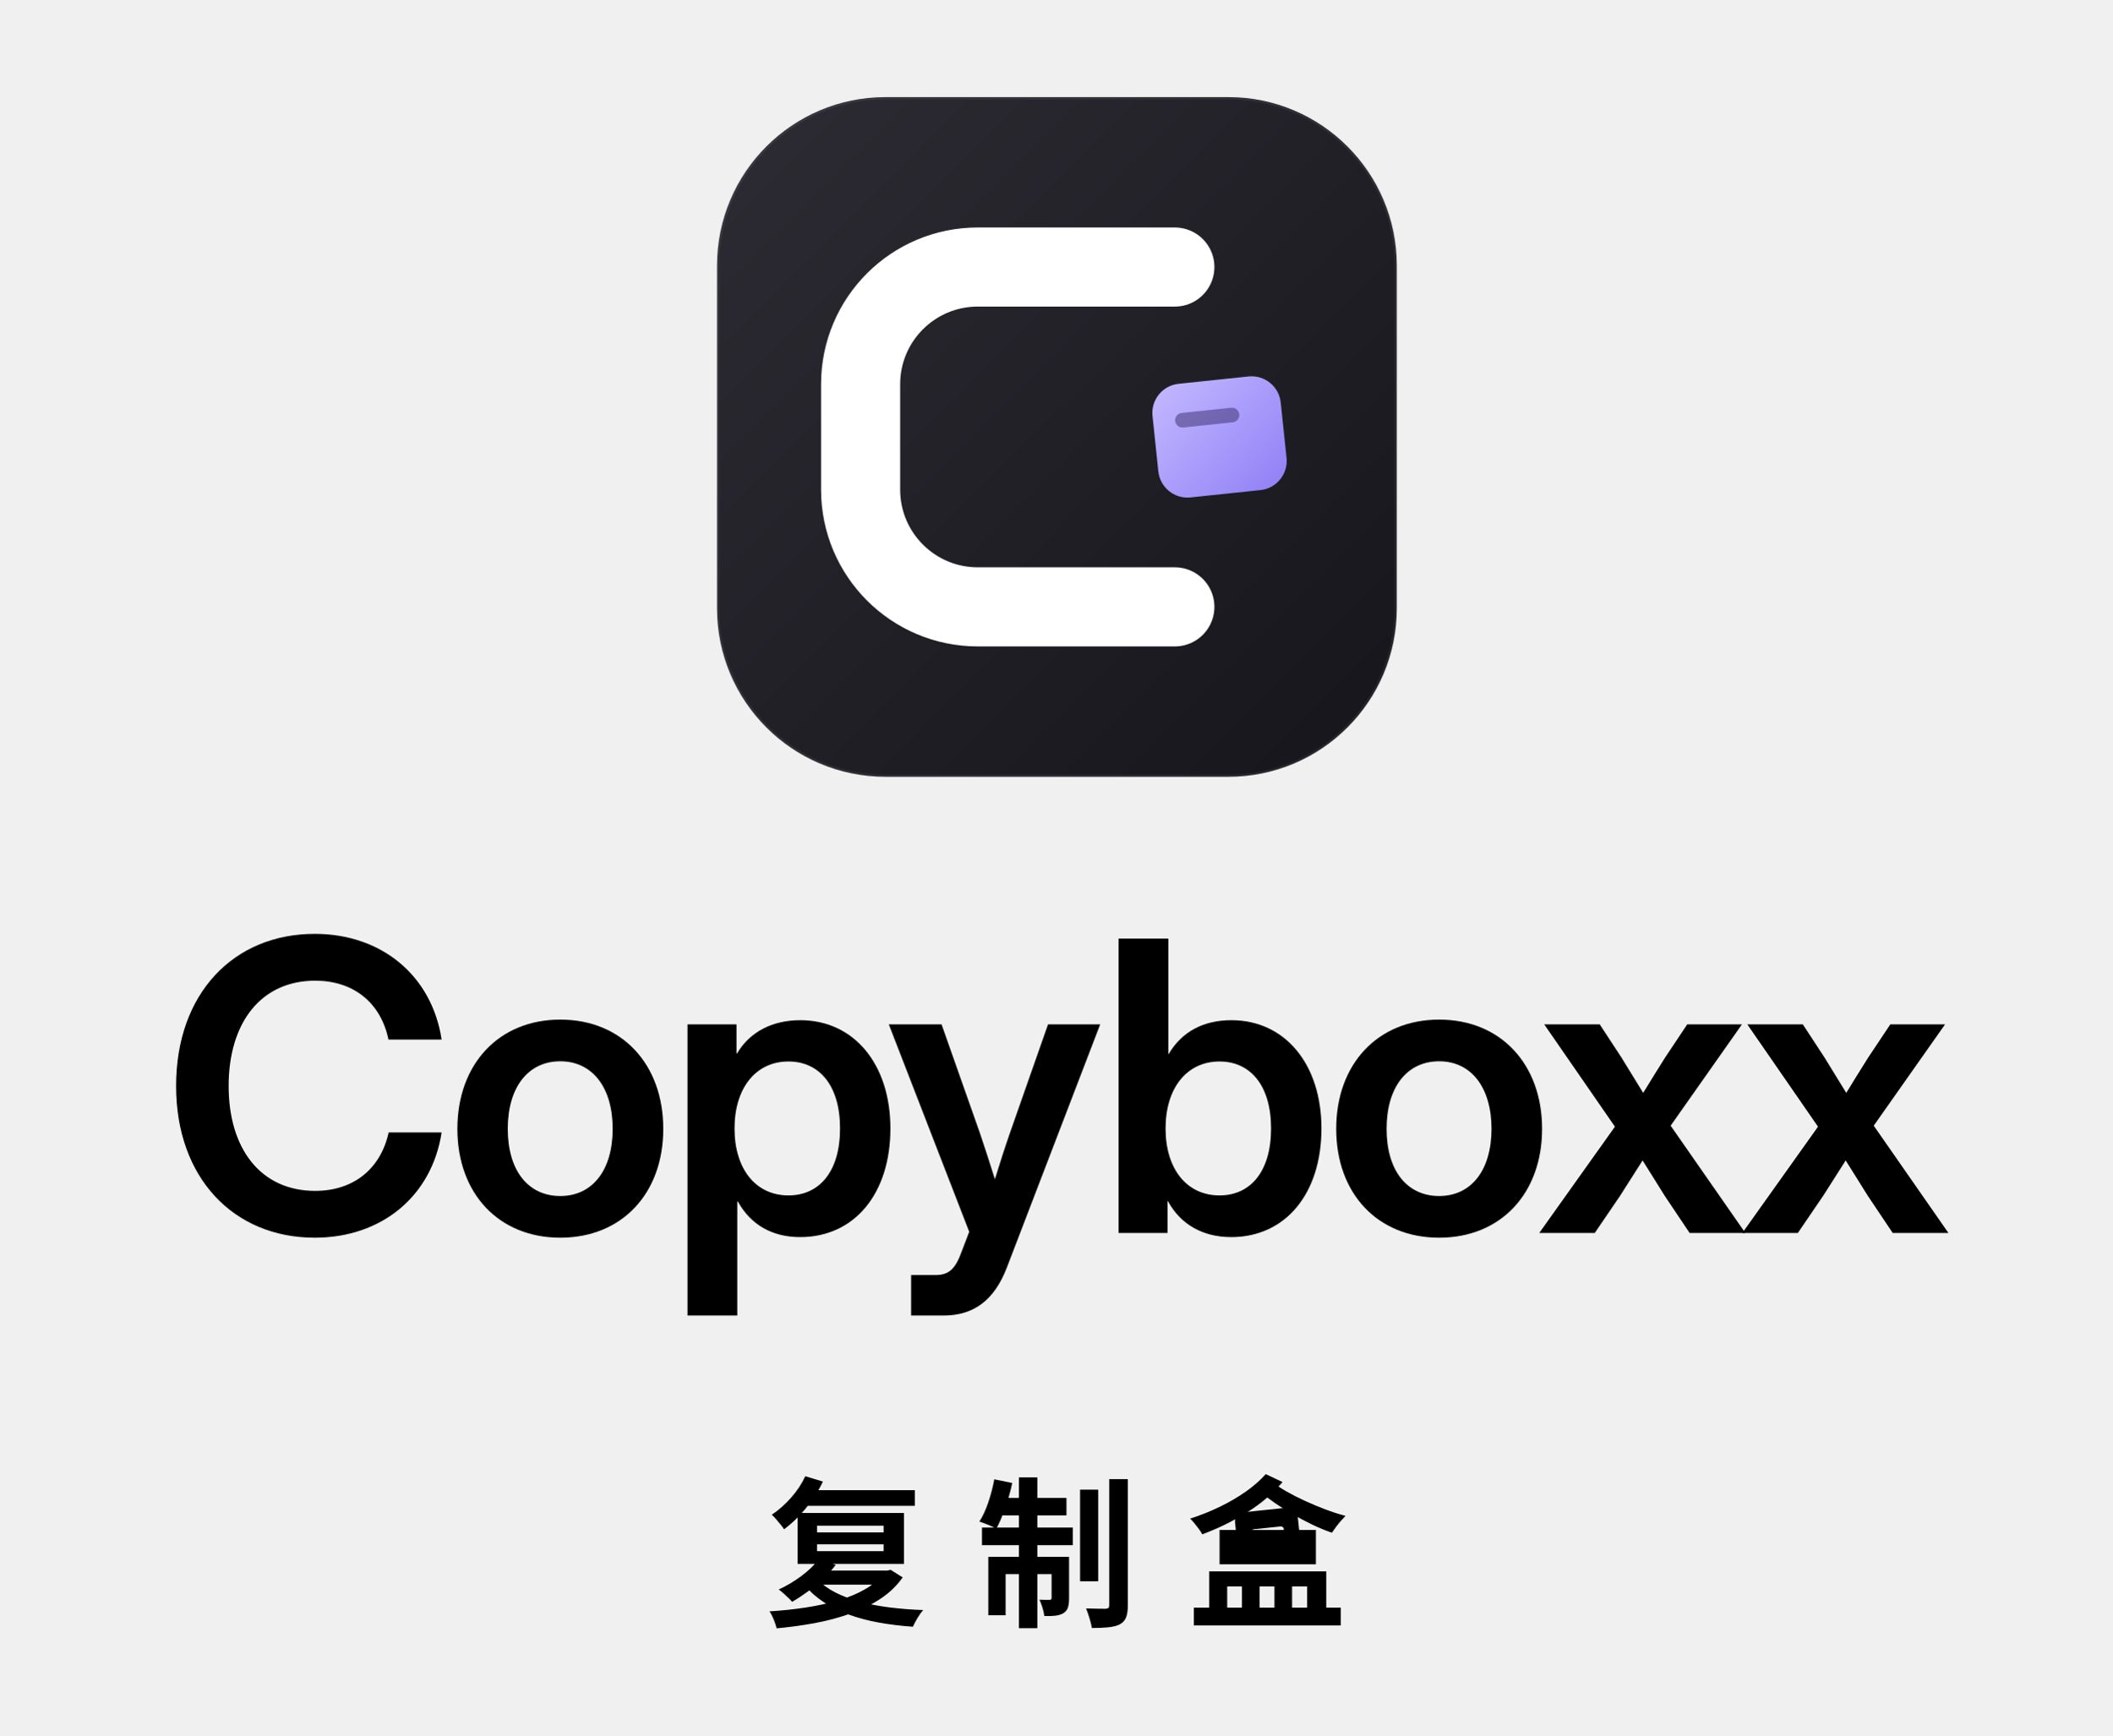
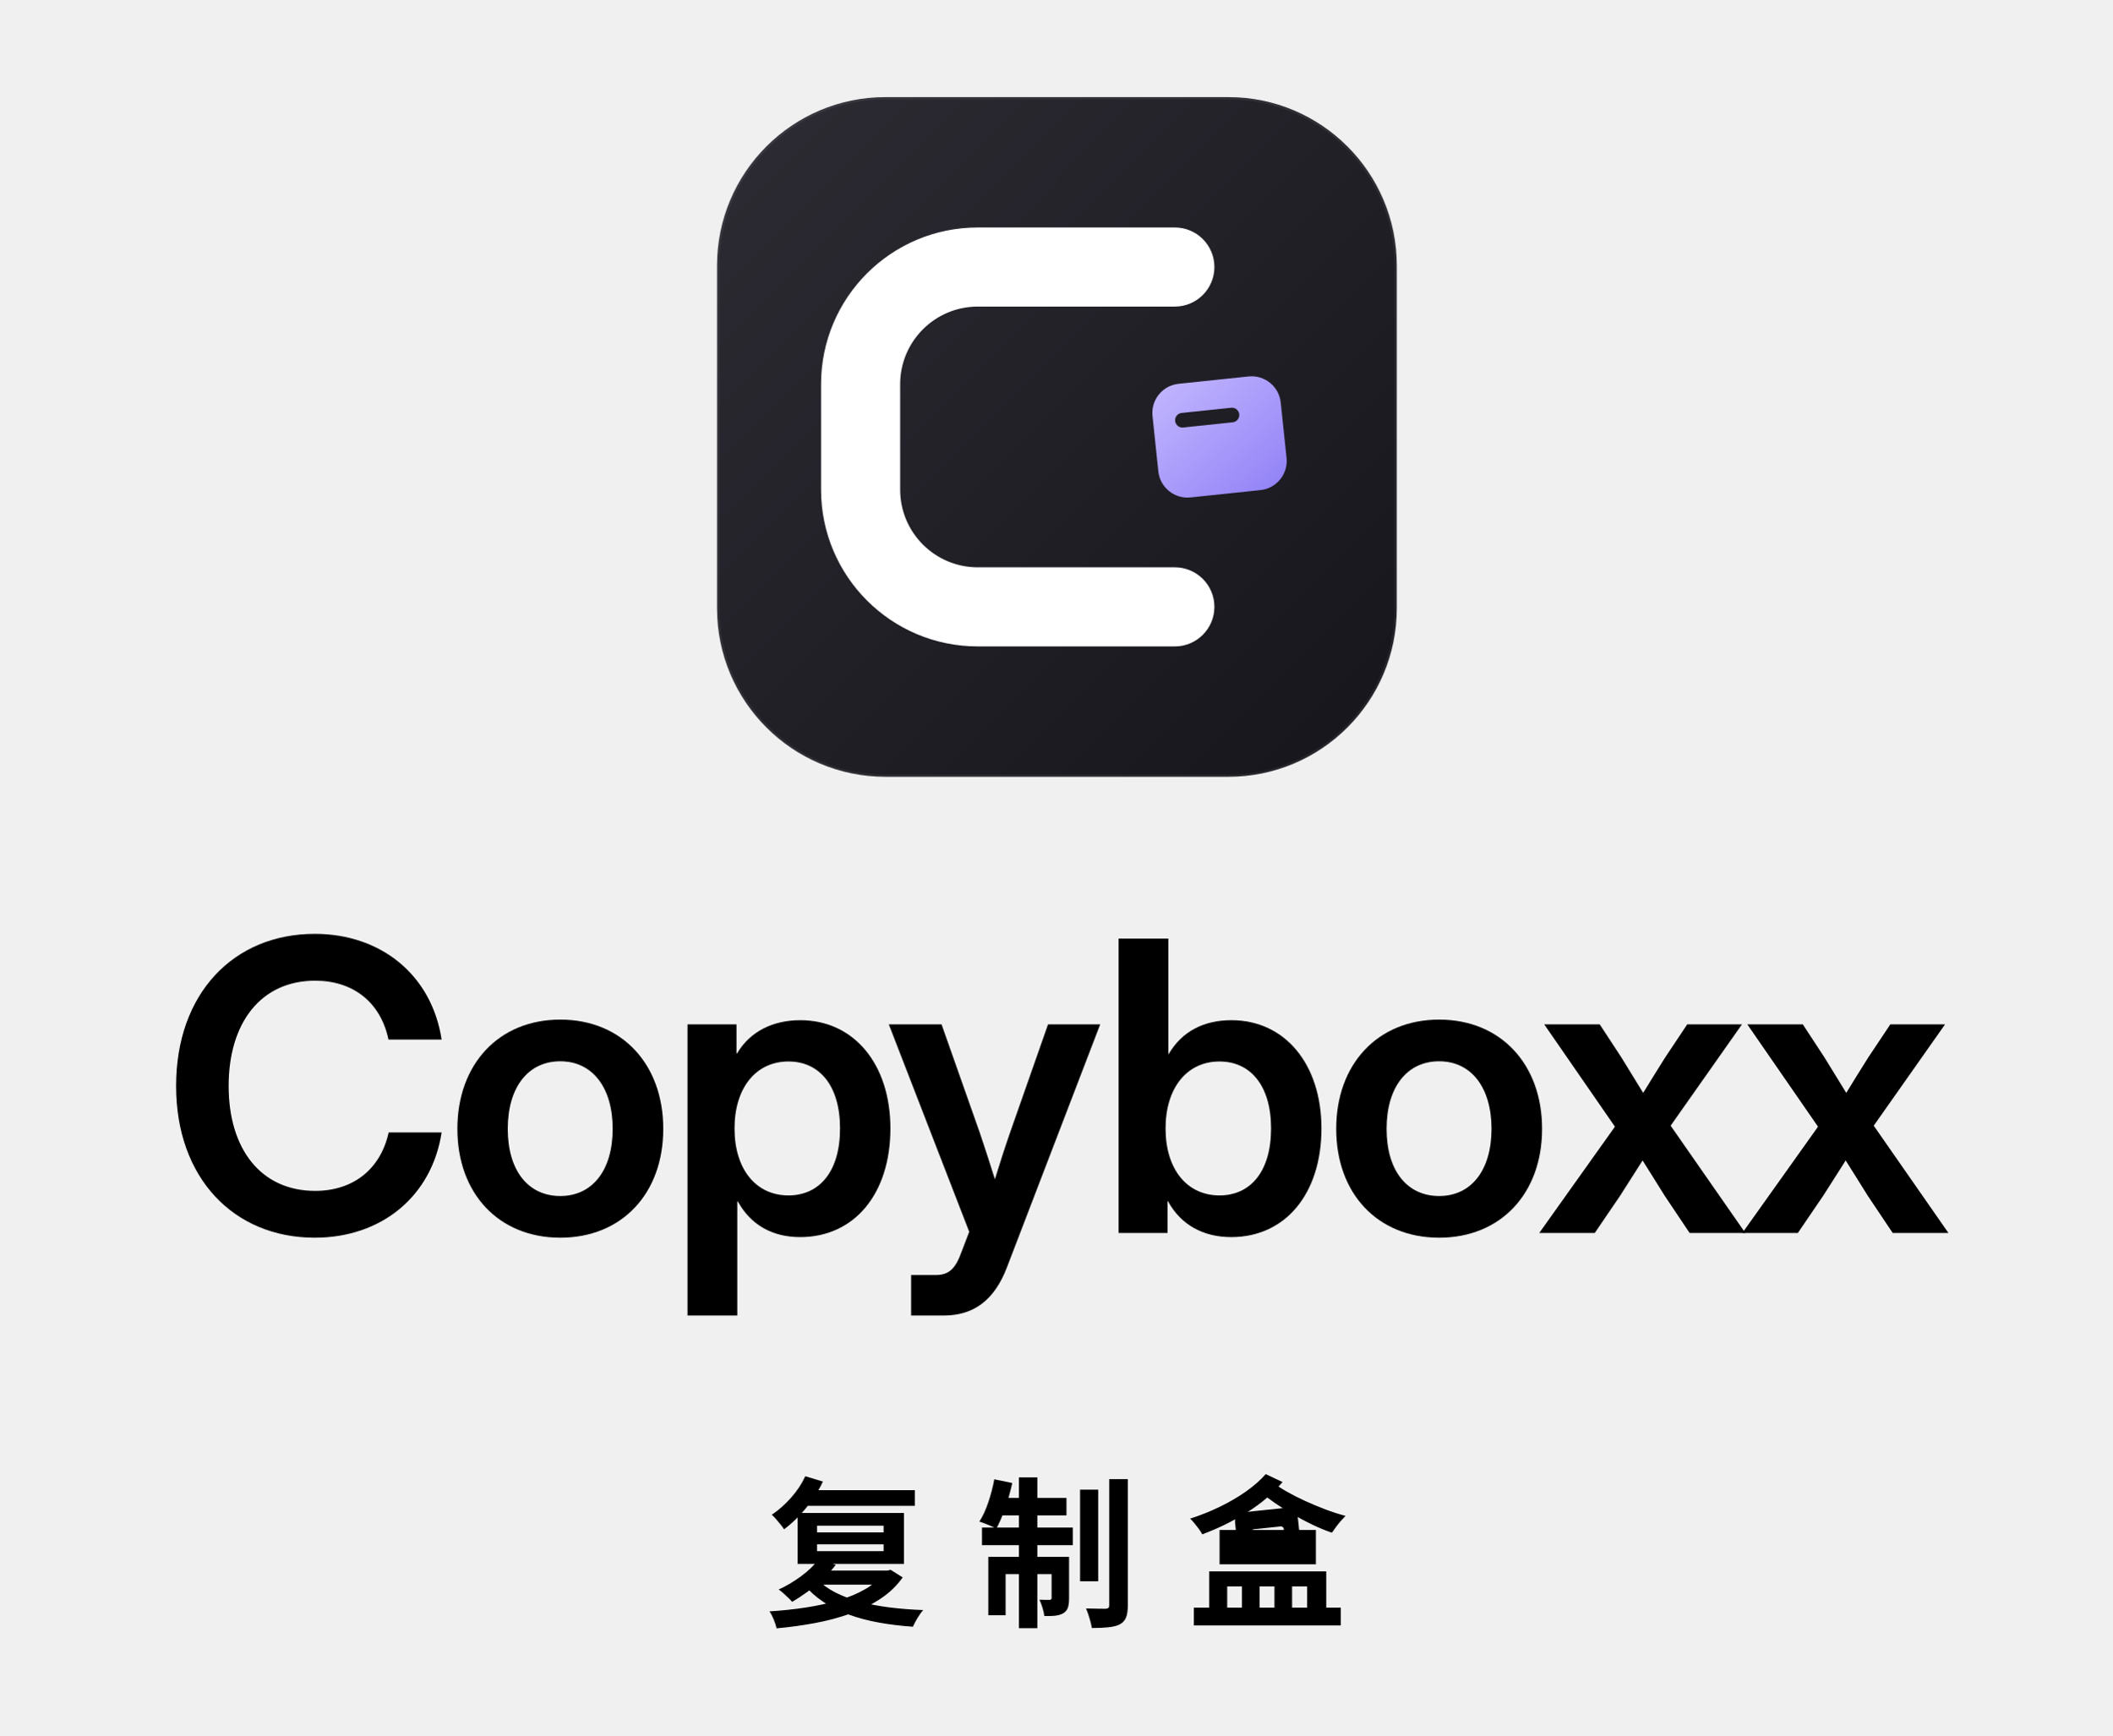
<svg xmlns="http://www.w3.org/2000/svg" viewBox="0 0 522 429" width="522" height="429">
  <g transform="translate(177.21 24.00) scale(0.18103) translate(-48 -48)">
    <defs>
      <linearGradient id="sq" x1="0" y1="0" x2="1" y2="1">
        <stop offset="0" stop-color="#2d2b33" />
        <stop offset="1" stop-color="#16151b" />
      </linearGradient>
      <linearGradient id="pu" x1="0" y1="0" x2="1" y2="1">
        <stop offset="0" stop-color="#c4b9ff" />
        <stop offset="1" stop-color="#8f7ff6" />
      </linearGradient>
    </defs>
-     <rect x="48" y="48" width="928" height="928" rx="230" fill="url(#sq)" />
+     <path d="M278.00 48.00L746.00 48.00A230.00 230.00 0 0 1 976.00 278.00L976.00 746.00A230.00 230.00 0 0 1 746.00 976.00L278.00 976.00A230.00 230.00 0 0 1 48.00 746.00L48.00 278.00A230.00 230.00 0 0 1 278.00 48.00Z" fill="url(#sq)" />
    <rect x="49.5" y="49.5" width="925" height="925" rx="228.5" fill="none" stroke="rgba(255,255,255,.07)" stroke-width="3" />
-     <path d="M673 280H404A160 160 0 0 0 244 440V584A160 160 0 0 0 404 744H673" fill="none" stroke="#ffffff" stroke-width="108" stroke-linecap="round" stroke-linejoin="round" />
-     <g transform="rotate(-6 734 512)">
-       <rect x="646" y="434" width="176" height="156" rx="40" fill="url(#pu)" />
-       <rect x="676" y="474" width="88" height="20" rx="10" fill="rgba(40, 30, 90, .45)" />
-     </g>
+     <path d="M673 226H404A214 214 0 0 0 190 440V584A214 214 0 0 0 404 798H673A54 54 0 0 0 673 690H404A106 106 0 0 1 298 584V440A106 106 0 0 1 404 334H673A54 54 0 0 0 673 226Z" fill="#ffffff" />
+     <path d="M678.11 439.44L773.58 429.41A40.00 40.00 0 0 1 817.55 465.01L825.49 540.59A40.00 40.00 0 0 1 789.89 584.56L694.42 594.59A40.00 40.00 0 0 1 650.45 558.99L642.51 483.41A40.00 40.00 0 0 1 678.11 439.44ZM682.29 479.23L749.92 472.12A10.00 10.00 0 0 1 760.91 481.02L760.91 481.02A10.00 10.00 0 0 1 752.01 492.01L684.38 499.12A10.00 10.00 0 0 1 673.39 490.22L673.39 490.22A10.00 10.00 0 0 1 682.29 479.23Z" fill="url(#pu)" fill-rule="evenodd" />
  </g>
  <path fill="#000000" transform="translate(40.00 304.75)" d="M37.793 1.172C54.199 1.172 66.699 -8.984 69.141 -24.854H56.055C54.004 -15.625 47.168 -10.4 37.891 -10.4C24.512 -10.4 16.504 -20.703 16.504 -36.328C16.504 -52.051 24.561 -62.354 37.891 -62.354C47.217 -62.354 54.053 -57.08 56.006 -47.803H69.141C66.699 -63.721 54.199 -73.926 37.793 -73.926C17.725 -73.926 3.516 -59.18 3.516 -36.328C3.516 -13.623 17.725 1.172 37.793 1.172Z" />
  <path fill="#000000" transform="translate(109.96 304.75)" d="M28.516 1.172C43.701 1.172 53.955 -9.717 53.955 -25.732C53.955 -41.748 43.701 -52.734 28.516 -52.734C13.33 -52.734 3.076 -41.748 3.076 -25.732C3.076 -9.717 13.33 1.172 28.516 1.172ZM28.516 -9.131C20.557 -9.131 15.527 -15.43 15.527 -25.732C15.527 -36.084 20.605 -42.432 28.516 -42.432C36.377 -42.432 41.455 -36.035 41.455 -25.732C41.455 -15.479 36.426 -9.131 28.516 -9.131Z" />
  <path fill="#000000" transform="translate(164.44 304.75)" d="M5.469 20.41H17.773V-7.764H17.92C21.143 -1.904 26.562 1.025 33.301 1.025C46.777 1.025 55.615 -9.766 55.615 -25.83C55.615 -41.699 46.631 -52.588 33.35 -52.588C26.66 -52.588 20.947 -49.854 17.725 -44.385H17.578V-51.562H5.469ZM30.42 -9.277C22.363 -9.277 17.09 -15.771 17.09 -25.83C17.09 -35.84 22.363 -42.383 30.42 -42.383C38.037 -42.383 43.164 -36.475 43.164 -25.83C43.164 -15.137 38.037 -9.277 30.42 -9.277Z" />
  <path fill="#000000" transform="translate(218.78 304.75)" d="M6.396 20.41H14.453C21.924 20.41 27.002 16.553 30.078 8.496L53.125 -51.562H40.234L30.811 -24.707C29.492 -20.898 28.271 -17.09 27.1 -13.281C25.928 -17.09 24.658 -20.898 23.389 -24.707L13.916 -51.562H0.879L20.752 -0.293L18.848 4.688C17.383 8.74 15.82 10.4 12.5 10.4H6.396Z" />
  <path fill="#000000" transform="translate(270.97 304.75)" d="M33.301 1.025C46.777 1.025 55.615 -9.766 55.615 -25.83C55.615 -41.699 46.631 -52.588 33.35 -52.588C26.66 -52.588 21.191 -49.902 17.871 -44.238H17.773V-72.754H5.469V0.0H17.578V-7.861H17.676C20.898 -1.904 26.562 1.025 33.301 1.025ZM30.42 -9.277C22.363 -9.277 17.09 -15.771 17.09 -25.83C17.09 -35.84 22.363 -42.383 30.42 -42.383C38.037 -42.383 43.164 -36.475 43.164 -25.83C43.164 -15.137 38.037 -9.277 30.42 -9.277Z" />
  <path fill="#000000" transform="translate(327.16 304.75)" d="M28.516 1.172C43.701 1.172 53.955 -9.717 53.955 -25.732C53.955 -41.748 43.701 -52.734 28.516 -52.734C13.33 -52.734 3.076 -41.748 3.076 -25.732C3.076 -9.717 13.33 1.172 28.516 1.172ZM28.516 -9.131C20.557 -9.131 15.527 -15.43 15.527 -25.732C15.527 -36.084 20.605 -42.432 28.516 -42.432C36.377 -42.432 41.455 -36.035 41.455 -25.732C41.455 -15.479 36.426 -9.131 28.516 -9.131Z" />
  <path fill="#000000" transform="translate(379.54 304.75)" d="M0.879 0.0H14.6L20.85 -9.18C22.803 -12.207 24.609 -15.088 26.416 -17.92C28.223 -15.088 29.98 -12.207 31.885 -9.18L38.037 0.0H51.807L33.35 -26.514L50.977 -51.562H37.451L31.982 -43.359C30.078 -40.332 28.32 -37.5 26.562 -34.619C24.805 -37.5 23.047 -40.332 21.191 -43.359L15.82 -51.562H2.1L19.58 -26.27Z" />
  <path fill="#000000" transform="translate(429.73 304.75)" d="M0.879 0.0H14.6L20.85 -9.18C22.803 -12.207 24.609 -15.088 26.416 -17.92C28.223 -15.088 29.98 -12.207 31.885 -9.18L38.037 0.0H51.807L33.35 -26.514L50.977 -51.562H37.451L31.982 -43.359C30.078 -40.332 28.32 -37.5 26.562 -34.619C24.805 -37.5 23.047 -40.332 21.191 -43.359L15.82 -51.562H2.1L19.58 -26.27Z" />
  <path fill="#000000" transform="translate(189.21 398.88)" d="M12.72 -17.16V-15.48H29.16V-17.16ZM12.72 -21.76V-20.12H29.16V-21.76ZM7.92 -24.92H34.2V-12.32H7.92ZM9.8 -34.0 14.16 -32.68Q13.08 -30.36 11.54 -28.18Q10.0 -26.0 8.22 -24.14Q6.44 -22.28 4.56 -20.88Q4.28 -21.36 3.72 -22.04Q3.16 -22.72 2.58 -23.4Q2.0 -24.08 1.52 -24.48Q4.04 -26.16 6.28 -28.68Q8.52 -31.2 9.8 -34.0ZM10.84 -30.56H36.88V-26.68H8.92ZM13.2 -13.56 17.32 -12.08Q15.96 -10.28 14.16 -8.6Q12.36 -6.92 10.4 -5.48Q8.44 -4.04 6.56 -2.96Q6.2 -3.4 5.6 -3.96Q5.0 -4.52 4.36 -5.1Q3.72 -5.68 3.24 -6.0Q6.12 -7.32 8.82 -9.32Q11.52 -11.32 13.2 -13.56ZM12.44 -10.68H30.48V-7.2H9.12ZM29.2 -10.68H30.16L30.88 -10.88L33.88 -9.0Q31.72 -5.92 28.4 -3.72Q25.08 -1.52 20.94 -0.04Q16.8 1.44 12.16 2.3Q7.52 3.16 2.72 3.6Q2.52 2.68 2.02 1.44Q1.52 0.2 0.96 -0.6Q5.52 -0.88 9.86 -1.54Q14.2 -2.2 18.0 -3.32Q21.8 -4.44 24.68 -6.12Q27.56 -7.8 29.2 -10.08ZM12.8 -8.52Q14.56 -6.64 17.22 -5.28Q19.88 -3.92 23.26 -3.0Q26.64 -2.08 30.6 -1.58Q34.56 -1.08 38.96 -0.92Q38.28 -0.2 37.54 1.04Q36.8 2.28 36.4 3.2Q31.92 2.88 27.94 2.16Q23.96 1.44 20.52 0.18Q17.08 -1.08 14.3 -2.92Q11.52 -4.76 9.44 -7.28Z" />
  <path fill="#000000" transform="translate(241.21 398.88)" d="M25.72 -30.68H30.2V-8.04H25.72ZM32.92 -33.28H37.52V-2.08Q37.52 -0.16 37.08 0.92Q36.64 2.0 35.56 2.6Q34.44 3.16 32.7 3.34Q30.96 3.52 28.64 3.52Q28.48 2.52 28.06 1.12Q27.64 -0.28 27.2 -1.32Q28.76 -1.28 30.14 -1.26Q31.52 -1.24 32.04 -1.24Q32.52 -1.28 32.72 -1.44Q32.92 -1.6 32.92 -2.12ZM10.6 -33.72H15.16V3.56H10.6ZM18.68 -14.08H23.0V-3.84Q23.0 -2.44 22.72 -1.56Q22.44 -0.68 21.56 -0.12Q20.68 0.36 19.52 0.48Q18.36 0.6 16.88 0.56Q16.8 -0.32 16.44 -1.48Q16.08 -2.64 15.68 -3.48Q16.52 -3.44 17.22 -3.44Q17.92 -3.44 18.2 -3.44Q18.68 -3.44 18.68 -3.92ZM3.04 -14.08H20.36V-9.8H7.32V0.36H3.04ZM1.48 -21.32H23.92V-16.96H1.48ZM5.64 -28.64H22.36V-24.32H4.76ZM4.52 -33.24 8.96 -32.32Q8.28 -29.2 7.22 -26.16Q6.16 -23.12 5.0 -21.0Q4.56 -21.32 3.78 -21.66Q3.0 -22.0 2.22 -22.3Q1.44 -22.6 0.84 -22.8Q2.08 -24.72 3.04 -27.56Q4.0 -30.4 4.52 -33.24Z" />
  <path fill="#000000" transform="translate(293.21 398.88)" d="M8.2 -20.72H32.0V-12.24H8.2ZM1.84 -1.52H38.16V2.88H1.84ZM5.64 -10.48H34.56V0.44H29.84V-6.76H26.12V0.44H21.76V-6.76H18.08V0.44H13.72V-6.76H10.08V0.44H5.64ZM19.6 -34.52 23.76 -32.56Q20.24 -28.36 15.04 -25.1Q9.84 -21.84 3.92 -19.64Q3.64 -20.2 3.1 -20.94Q2.56 -21.68 1.98 -22.38Q1.4 -23.08 0.92 -23.52Q4.68 -24.72 8.24 -26.44Q11.8 -28.16 14.74 -30.24Q17.68 -32.32 19.6 -34.52ZM21.4 -32.44Q22.76 -31.36 24.8 -30.2Q26.84 -29.04 29.28 -27.92Q31.72 -26.8 34.3 -25.82Q36.88 -24.84 39.32 -24.2Q38.8 -23.68 38.16 -22.94Q37.52 -22.2 36.94 -21.42Q36.36 -20.64 35.96 -20.04Q33.6 -20.84 31.1 -22.04Q28.6 -23.24 26.24 -24.62Q23.88 -26.0 21.9 -27.36Q19.92 -28.72 18.56 -29.92Z" />
  <path transform="rotate(-6 313.27 378.36)" d="M307.76 373.19H318.78A2.27 2.27 0 0 1 321.05 375.47V381.24A2.27 2.27 0 0 1 318.78 383.51H307.76A2.27 2.27 0 0 1 305.49 381.24V375.47A2.27 2.27 0 0 1 307.76 373.19ZM309.94 377.63H316.59A0.72 0.72 0 0 1 317.31 378.36V378.36A0.72 0.72 0 0 1 316.59 379.08H309.94A0.72 0.72 0 0 1 309.22 378.36V378.36A0.72 0.72 0 0 1 309.94 377.63Z" fill="#000000" fill-rule="evenodd" />
</svg>
